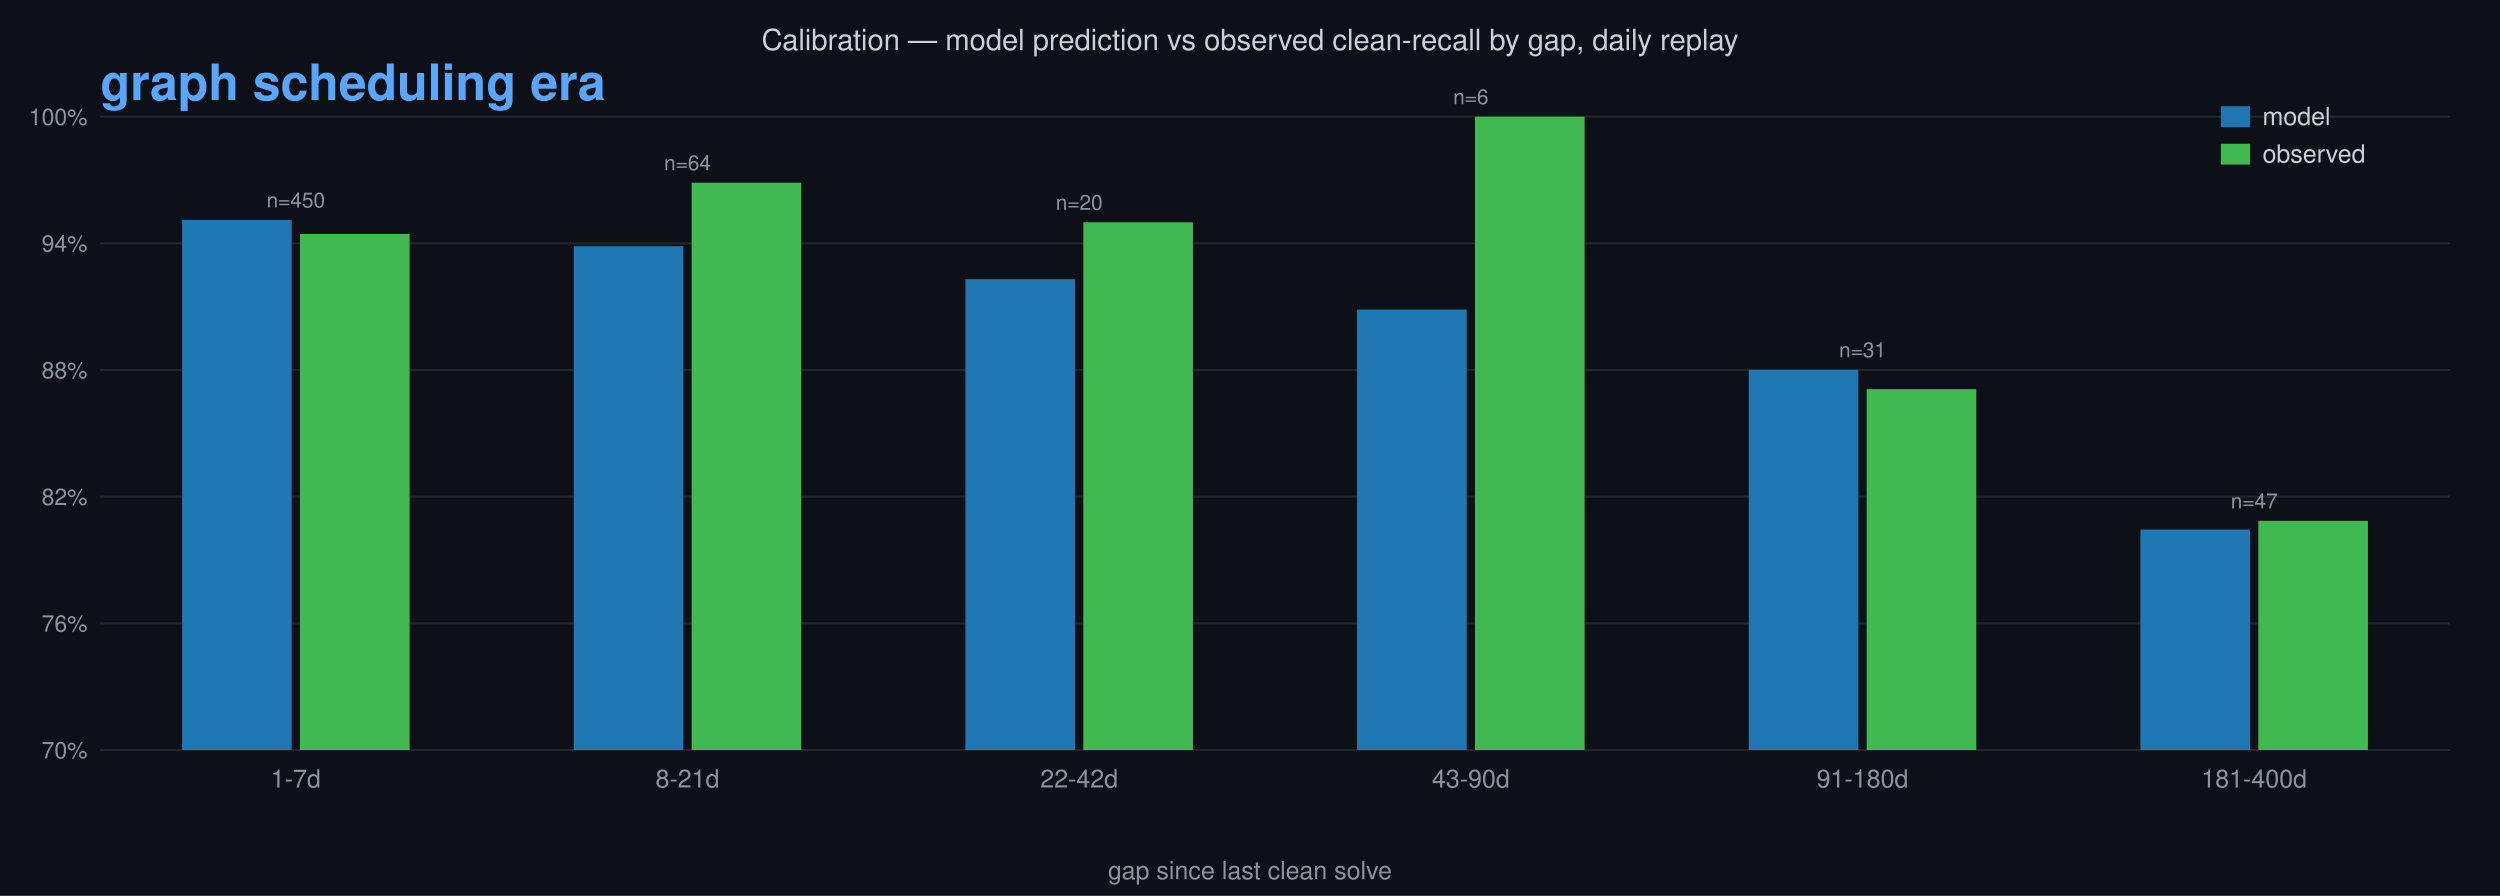
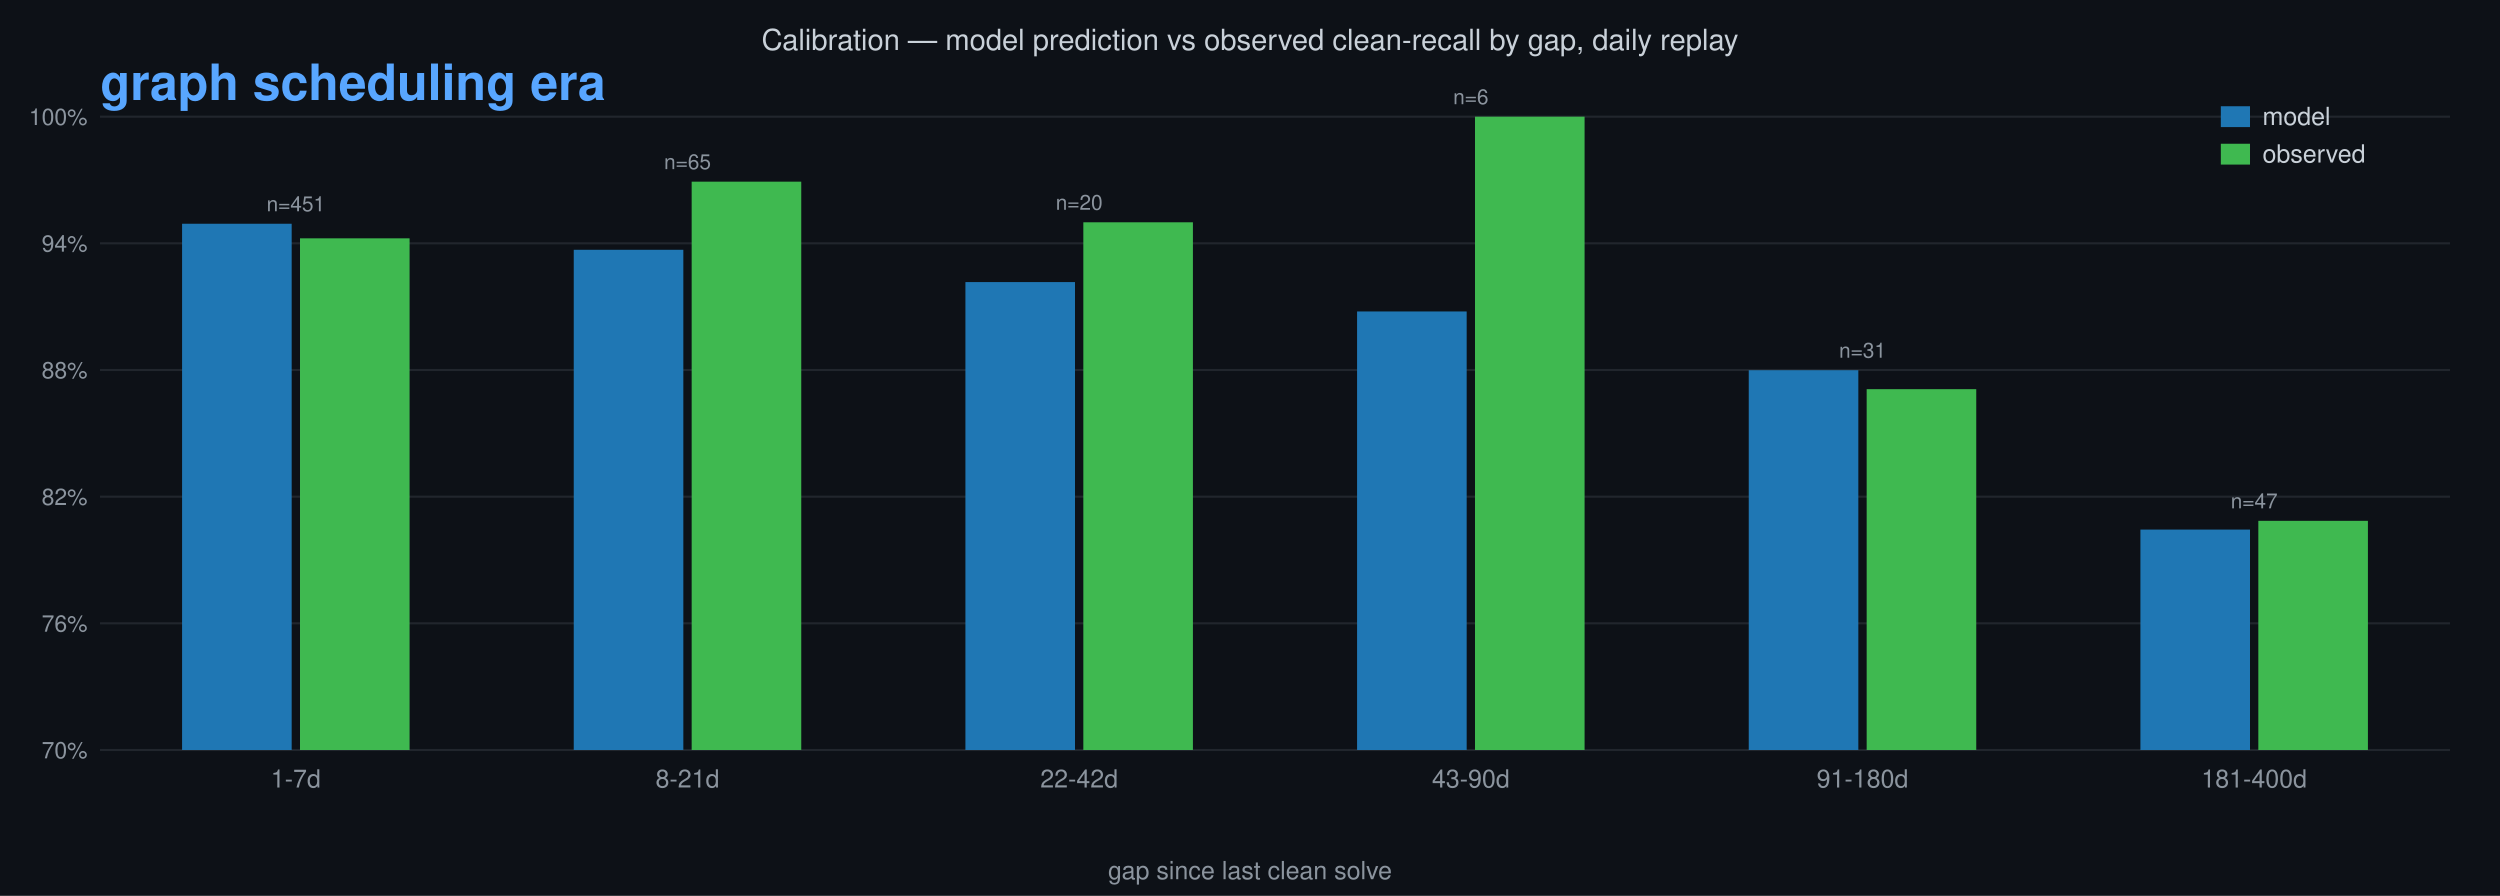
<svg xmlns="http://www.w3.org/2000/svg" viewBox="0 0 1200 430" font-family="Helvetica,sans-serif">
  <rect width="1200" height="430" fill="#0d1117" />
  <text x="600" y="24" text-anchor="middle" font-size="14" fill="#c9d1d9">Calibration — model prediction vs observed clean-recall by gap, daily replay</text>
  <text x="48" y="48" text-anchor="start" font-size="24" font-weight="bold" fill="#8b949e" opacity="0">pre graph scheduling era<animate attributeName="opacity" calcMode="discrete" values="1;0" keyTimes="0;0.796" dur="10.0s" repeatCount="indefinite" />
  </text>
  <text x="48" y="48" text-anchor="start" font-size="24" font-weight="bold" fill="#58a6ff" opacity="1">graph scheduling era<animate attributeName="opacity" calcMode="discrete" values="0;1" keyTimes="0;0.796" dur="10.0s" repeatCount="indefinite" />
  </text>
  <line x1="48" y1="360.0" x2="1176" y2="360.0" stroke="#21262d" stroke-width="1" />
  <text x="42" y="364.0" text-anchor="end" font-size="11" fill="#8b949e">70%</text>
  <line x1="48" y1="299.2" x2="1176" y2="299.2" stroke="#21262d" stroke-width="1" />
  <text x="42" y="303.2" text-anchor="end" font-size="11" fill="#8b949e">76%</text>
  <line x1="48" y1="238.4" x2="1176" y2="238.4" stroke="#21262d" stroke-width="1" />
  <text x="42" y="242.4" text-anchor="end" font-size="11" fill="#8b949e">82%</text>
  <line x1="48" y1="177.6" x2="1176" y2="177.6" stroke="#21262d" stroke-width="1" />
  <text x="42" y="181.6" text-anchor="end" font-size="11" fill="#8b949e">88%</text>
  <line x1="48" y1="116.8" x2="1176" y2="116.8" stroke="#21262d" stroke-width="1" />
  <text x="42" y="120.8" text-anchor="end" font-size="11" fill="#8b949e">94%</text>
  <line x1="48" y1="56.0" x2="1176" y2="56.0" stroke="#21262d" stroke-width="1" />
  <text x="42" y="60.0" text-anchor="end" font-size="11" fill="#8b949e">100%</text>
-   <rect x="87.4" y="105.6" width="52.6" height="254.4" fill="#1f77b4">
-     <animate attributeName="y" calcMode="discrete" values="360.0;104.6;105.4;105.0;105.3;105.5;105.7;105.8;106.5;106.3;106.4;106.6;106.5;106.3;106.2;106.1;106.0;105.9;106.0;105.9;106.0;105.9;105.8;105.7;105.6;105.7;105.6;105.5;105.6;105.5;105.6" keyTimes="0;0.005;0.009;0.023;0.035;0.039;0.048;0.049;0.065;0.072;0.076;0.085;0.089;0.139;0.158;0.19;0.203;0.282;0.322;0.327;0.362;0.378;0.484;0.542;0.599;0.616;0.626;0.818;0.845;0.862;0.881" dur="10.0s" repeatCount="indefinite" />
-     <animate attributeName="height" calcMode="discrete" values="0.0;255.4;254.6;255.0;254.7;254.5;254.3;254.2;253.5;253.7;253.6;253.4;253.5;253.7;253.8;253.9;254.0;254.1;254.0;254.1;254.0;254.1;254.2;254.3;254.4;254.3;254.4;254.5;254.4;254.5;254.4" keyTimes="0;0.005;0.009;0.023;0.035;0.039;0.048;0.049;0.065;0.072;0.076;0.085;0.089;0.139;0.158;0.19;0.203;0.282;0.322;0.327;0.362;0.378;0.484;0.542;0.599;0.616;0.626;0.818;0.845;0.862;0.881" dur="10.0s" repeatCount="indefinite" />
+   <rect x="87.4" y="107.4" width="52.6" height="252.6" fill="#1f77b4">
+     <animate attributeName="y" calcMode="discrete" values="360.0;106.4;107.2;106.8;107.1;107.3;107.4;107.6;108.3;108.1;108.2;108.3;108.2;108.1;108.0;107.9;107.8;107.7;107.6;107.7;107.6;107.5;107.4;107.3;107.4" keyTimes="0;0.005;0.009;0.023;0.035;0.039;0.048;0.049;0.065;0.072;0.076;0.085;0.121;0.139;0.158;0.19;0.203;0.282;0.445;0.455;0.47;0.528;0.591;0.721;0.917" dur="10.0s" repeatCount="indefinite" />
+     <animate attributeName="height" calcMode="discrete" values="0.0;253.6;252.8;253.2;252.9;252.7;252.6;252.4;251.7;251.9;251.8;251.7;251.8;251.9;252.0;252.1;252.2;252.3;252.4;252.3;252.4;252.5;252.6;252.7;252.6" keyTimes="0;0.005;0.009;0.023;0.035;0.039;0.048;0.049;0.065;0.072;0.076;0.085;0.121;0.139;0.158;0.19;0.203;0.282;0.445;0.455;0.47;0.528;0.591;0.721;0.917" dur="10.0s" repeatCount="indefinite" />
  </rect>
-   <rect x="144.0" y="112.3" width="52.6" height="247.7" fill="#3fb950">
-     <animate attributeName="y" calcMode="discrete" values="360.0;56.0;69.9;80.1;77.1;76.1;75.1;73.8;72.1;71.0;70.2;69.9;83.2;82.2;81.2;86.0;84.5;83.5;83.0;82.3;81.5;80.0;79.2;87.0;85.7;84.1;83.2;82.7;81.8;81.4;80.5;83.0;82.7;82.2;81.7;84.0;83.6;83.0;82.1;81.9;81.3;83.5;83.0;82.5;82.3;82.2;82.1;82.0;81.9;81.7;81.6;81.5;81.3;81.1;85.8;85.6;85.4;85.2;89.7;91.8;98.2;104.4;106.2;110.4;112.3" keyTimes="0;0.005;0.121;0.139;0.158;0.182;0.19;0.203;0.22;0.268;0.282;0.298;0.312;0.322;0.327;0.346;0.362;0.378;0.385;0.395;0.405;0.415;0.425;0.433;0.445;0.455;0.47;0.484;0.493;0.504;0.515;0.528;0.542;0.549;0.559;0.572;0.591;0.599;0.616;0.626;0.635;0.641;0.654;0.661;0.669;0.72;0.721;0.723;0.747;0.779;0.813;0.818;0.831;0.838;0.845;0.853;0.862;0.866;0.881;0.888;0.894;0.901;0.907;0.911;0.917" dur="10.0s" repeatCount="indefinite" />
-     <animate attributeName="height" calcMode="discrete" values="0.0;304.0;290.1;279.9;282.9;283.9;284.9;286.2;287.9;289.0;289.8;290.1;276.8;277.8;278.8;274.0;275.5;276.5;277.0;277.7;278.5;280.0;280.8;273.0;274.3;275.9;276.8;277.3;278.2;278.6;279.5;277.0;277.3;277.8;278.3;276.0;276.4;277.0;277.9;278.1;278.7;276.5;277.0;277.5;277.7;277.8;277.9;278.0;278.1;278.3;278.4;278.5;278.7;278.9;274.2;274.4;274.6;274.8;270.3;268.2;261.8;255.6;253.8;249.6;247.7" keyTimes="0;0.005;0.121;0.139;0.158;0.182;0.19;0.203;0.22;0.268;0.282;0.298;0.312;0.322;0.327;0.346;0.362;0.378;0.385;0.395;0.405;0.415;0.425;0.433;0.445;0.455;0.47;0.484;0.493;0.504;0.515;0.528;0.542;0.549;0.559;0.572;0.591;0.599;0.616;0.626;0.635;0.641;0.654;0.661;0.669;0.72;0.721;0.723;0.747;0.779;0.813;0.818;0.831;0.838;0.845;0.853;0.862;0.866;0.881;0.888;0.894;0.901;0.907;0.911;0.917" dur="10.0s" repeatCount="indefinite" />
+   <rect x="144.0" y="114.4" width="52.6" height="245.6" fill="#3fb950">
+     <animate attributeName="y" calcMode="discrete" values="360.0;56.0;69.9;80.1;77.1;76.1;75.1;73.8;72.1;71.0;70.2;69.9;83.2;82.2;81.2;86.0;84.5;83.5;83.0;82.3;81.5;80.0;79.2;87.0;85.7;84.1;83.2;82.7;81.8;81.4;80.5;83.0;82.7;82.2;81.7;84.0;83.6;83.0;82.1;81.9;81.3;83.5;83.0;82.5;82.3;82.2;82.1;82.0;81.9;81.7;81.6;81.5;81.3;81.1;85.8;85.6;85.4;85.2;89.7;91.8;98.2;104.4;106.2;110.4;114.4" keyTimes="0;0.005;0.121;0.139;0.158;0.182;0.19;0.203;0.22;0.268;0.282;0.298;0.312;0.322;0.327;0.346;0.362;0.378;0.385;0.395;0.405;0.415;0.425;0.433;0.445;0.455;0.47;0.484;0.493;0.504;0.515;0.528;0.542;0.549;0.559;0.572;0.591;0.599;0.616;0.626;0.635;0.641;0.654;0.661;0.669;0.72;0.721;0.723;0.747;0.779;0.813;0.818;0.831;0.838;0.845;0.853;0.862;0.866;0.881;0.888;0.894;0.901;0.907;0.911;0.917" dur="10.0s" repeatCount="indefinite" />
+     <animate attributeName="height" calcMode="discrete" values="0.0;304.0;290.1;279.9;282.9;283.9;284.9;286.2;287.9;289.0;289.8;290.1;276.8;277.8;278.8;274.0;275.5;276.5;277.0;277.7;278.5;280.0;280.8;273.0;274.3;275.9;276.8;277.3;278.2;278.6;279.5;277.0;277.3;277.8;278.3;276.0;276.4;277.0;277.9;278.1;278.7;276.5;277.0;277.5;277.7;277.8;277.9;278.0;278.1;278.3;278.4;278.5;278.7;278.9;274.2;274.4;274.6;274.8;270.3;268.2;261.8;255.6;253.8;249.6;245.6" keyTimes="0;0.005;0.121;0.139;0.158;0.182;0.19;0.203;0.22;0.268;0.282;0.298;0.312;0.322;0.327;0.346;0.362;0.378;0.385;0.395;0.405;0.415;0.425;0.433;0.445;0.455;0.47;0.484;0.493;0.504;0.515;0.528;0.542;0.549;0.559;0.572;0.591;0.599;0.616;0.626;0.635;0.641;0.654;0.661;0.669;0.72;0.721;0.723;0.747;0.779;0.813;0.818;0.831;0.838;0.845;0.853;0.862;0.866;0.881;0.888;0.894;0.901;0.907;0.911;0.917" dur="10.0s" repeatCount="indefinite" />
  </rect>
  <text x="142.0" y="378" text-anchor="middle" font-size="12" fill="#8b949e">1-7d</text>
-   <text x="142.0" y="99.6" text-anchor="middle" font-size="10" fill="#8b949e" opacity="1">n=450<animate attributeName="opacity" calcMode="discrete" values="0;1" keyTimes="0;0.917" dur="10.0s" repeatCount="indefinite" />
+   <text x="142.0" y="101.4" text-anchor="middle" font-size="10" fill="#8b949e" opacity="1">n=451<animate attributeName="opacity" calcMode="discrete" values="0;1" keyTimes="0;0.917" dur="10.0s" repeatCount="indefinite" />
  </text>
-   <rect x="275.4" y="118.2" width="52.6" height="241.8" fill="#1f77b4">
-     <animate attributeName="y" calcMode="discrete" values="360.0;115.2;117.3;116.4;117.6;118.4;120.0;119.4;119.9;121.1;121.7;122.6;121.2;121.5;121.8;121.3;120.8;120.2;120.0;119.8;120.1;120.4;120.2;120.1;120.2;120.1;120.0;119.8;119.3;119.1;119.0;118.6;118.4;118.2" keyTimes="0;0.059;0.072;0.076;0.089;0.109;0.121;0.139;0.182;0.19;0.203;0.268;0.282;0.312;0.327;0.346;0.362;0.385;0.395;0.405;0.425;0.433;0.445;0.455;0.47;0.528;0.549;0.559;0.599;0.641;0.661;0.674;0.866;0.911" dur="10.0s" repeatCount="indefinite" />
-     <animate attributeName="height" calcMode="discrete" values="0.0;244.8;242.7;243.6;242.4;241.6;240.0;240.6;240.1;238.9;238.3;237.4;238.8;238.5;238.2;238.7;239.2;239.8;240.0;240.2;239.9;239.6;239.8;239.9;239.8;239.9;240.0;240.2;240.7;240.9;241.0;241.4;241.6;241.8" keyTimes="0;0.059;0.072;0.076;0.089;0.109;0.121;0.139;0.182;0.19;0.203;0.268;0.282;0.312;0.327;0.346;0.362;0.385;0.395;0.405;0.425;0.433;0.445;0.455;0.47;0.528;0.549;0.559;0.599;0.641;0.661;0.674;0.866;0.911" dur="10.0s" repeatCount="indefinite" />
+   <rect x="275.4" y="119.9" width="52.6" height="240.1" fill="#1f77b4">
+     <animate attributeName="y" calcMode="discrete" values="360.0;116.9;119.0;118.0;119.3;120.0;121.6;121.1;121.5;122.7;123.3;124.2;122.8;123.1;123.4;122.9;122.4;121.8;121.6;121.4;121.7;122.0;121.8;121.7;121.8;121.7;121.6;121.4;120.9;120.7;120.6;120.2;120.0;119.8;119.9" keyTimes="0;0.059;0.072;0.076;0.089;0.109;0.121;0.139;0.182;0.19;0.203;0.268;0.282;0.312;0.327;0.346;0.362;0.385;0.395;0.405;0.425;0.433;0.445;0.455;0.47;0.528;0.549;0.559;0.599;0.641;0.661;0.674;0.866;0.911;0.917" dur="10.0s" repeatCount="indefinite" />
+     <animate attributeName="height" calcMode="discrete" values="0.0;243.1;241.0;242.0;240.7;240.0;238.4;238.9;238.5;237.3;236.7;235.8;237.2;236.9;236.6;237.1;237.6;238.2;238.4;238.6;238.3;238.0;238.2;238.3;238.2;238.3;238.4;238.6;239.1;239.3;239.4;239.8;240.0;240.2;240.1" keyTimes="0;0.059;0.072;0.076;0.089;0.109;0.121;0.139;0.182;0.19;0.203;0.268;0.282;0.312;0.327;0.346;0.362;0.385;0.395;0.405;0.425;0.433;0.445;0.455;0.47;0.528;0.549;0.559;0.599;0.641;0.661;0.674;0.866;0.911;0.917" dur="10.0s" repeatCount="indefinite" />
  </rect>
-   <rect x="332.0" y="87.7" width="52.6" height="272.3" fill="#3fb950">
-     <animate attributeName="y" calcMode="discrete" values="360.0;56.0;102.1;98.2;92.2;89.8;88.7;87.7;85.0;81.3;80.7;79.6;100.1;98.2;97.4;96.5;95.7;95.0;92.2;90.9;90.4;89.2;88.7;87.7" keyTimes="0;0.059;0.327;0.346;0.362;0.385;0.395;0.405;0.415;0.425;0.433;0.445;0.455;0.47;0.484;0.528;0.549;0.559;0.599;0.641;0.661;0.674;0.866;0.911" dur="10.0s" repeatCount="indefinite" />
-     <animate attributeName="height" calcMode="discrete" values="0.0;304.0;257.9;261.8;267.8;270.2;271.3;272.3;275.0;278.7;279.3;280.4;259.9;261.8;262.6;263.5;264.3;265.0;267.8;269.1;269.6;270.8;271.3;272.3" keyTimes="0;0.059;0.327;0.346;0.362;0.385;0.395;0.405;0.415;0.425;0.433;0.445;0.455;0.47;0.484;0.528;0.549;0.559;0.599;0.641;0.661;0.674;0.866;0.911" dur="10.0s" repeatCount="indefinite" />
+   <rect x="332.0" y="87.2" width="52.6" height="272.8" fill="#3fb950">
+     <animate attributeName="y" calcMode="discrete" values="360.0;56.0;102.1;98.2;92.2;89.8;88.7;87.7;85.0;81.3;80.7;79.6;100.1;98.2;97.4;96.5;95.7;95.0;92.2;90.9;90.4;89.2;88.7;87.7;87.2" keyTimes="0;0.059;0.327;0.346;0.362;0.385;0.395;0.405;0.415;0.425;0.433;0.445;0.455;0.47;0.484;0.528;0.549;0.559;0.599;0.641;0.661;0.674;0.866;0.911;0.917" dur="10.0s" repeatCount="indefinite" />
+     <animate attributeName="height" calcMode="discrete" values="0.0;304.0;257.9;261.8;267.8;270.2;271.3;272.3;275.0;278.7;279.3;280.4;259.9;261.8;262.6;263.5;264.3;265.0;267.8;269.1;269.6;270.8;271.3;272.3;272.8" keyTimes="0;0.059;0.327;0.346;0.362;0.385;0.395;0.405;0.415;0.425;0.433;0.445;0.455;0.47;0.484;0.528;0.549;0.559;0.599;0.641;0.661;0.674;0.866;0.911;0.917" dur="10.0s" repeatCount="indefinite" />
  </rect>
  <text x="330.0" y="378" text-anchor="middle" font-size="12" fill="#8b949e">8-21d</text>
-   <text x="330.0" y="81.7" text-anchor="middle" font-size="10" fill="#8b949e" opacity="1">n=64<animate attributeName="opacity" calcMode="discrete" values="0;1" keyTimes="0;0.917" dur="10.0s" repeatCount="indefinite" />
+   <text x="330.0" y="81.2" text-anchor="middle" font-size="10" fill="#8b949e" opacity="1">n=65<animate attributeName="opacity" calcMode="discrete" values="0;1" keyTimes="0;0.917" dur="10.0s" repeatCount="indefinite" />
  </text>
-   <rect x="463.4" y="134.0" width="52.6" height="226.0" fill="#1f77b4">
-     <animate attributeName="y" calcMode="discrete" values="360.0;139.4;136.5;138.6;142.4;143.7;140.1;138.0;134.7;130.5;130.4;132.9;134.0" keyTimes="0;0.346;0.385;0.515;0.572;0.591;0.677;0.738;0.742;0.796;0.811;0.845;0.853" dur="10.0s" repeatCount="indefinite" />
-     <animate attributeName="height" calcMode="discrete" values="0.0;220.6;223.5;221.4;217.6;216.3;219.9;222.0;225.3;229.5;229.6;227.1;226.0" keyTimes="0;0.346;0.385;0.515;0.572;0.591;0.677;0.738;0.742;0.796;0.811;0.845;0.853" dur="10.0s" repeatCount="indefinite" />
+   <rect x="463.4" y="135.4" width="52.6" height="224.6" fill="#1f77b4">
+     <animate attributeName="y" calcMode="discrete" values="360.0;140.8;137.9;140.0;143.8;145.1;141.5;139.4;136.0;131.8;131.6;134.3;135.4" keyTimes="0;0.346;0.385;0.515;0.572;0.591;0.677;0.738;0.742;0.796;0.811;0.845;0.853" dur="10.0s" repeatCount="indefinite" />
+     <animate attributeName="height" calcMode="discrete" values="0.0;219.2;222.1;220.0;216.2;214.9;218.5;220.6;224.0;228.2;228.4;225.7;224.6" keyTimes="0;0.346;0.385;0.515;0.572;0.591;0.677;0.738;0.742;0.796;0.811;0.845;0.853" dur="10.0s" repeatCount="indefinite" />
  </rect>
  <rect x="520.0" y="106.7" width="52.6" height="253.3" fill="#3fb950">
    <animate attributeName="y" calcMode="discrete" values="360.0;56.0;224.9;200.8;182.7;168.6;140.4;119.3;115.6;112.3;106.7" keyTimes="0;0.346;0.572;0.591;0.677;0.738;0.742;0.796;0.811;0.845;0.853" dur="10.0s" repeatCount="indefinite" />
    <animate attributeName="height" calcMode="discrete" values="0.0;304.0;135.1;159.2;177.3;191.4;219.6;240.7;244.4;247.7;253.3" keyTimes="0;0.346;0.572;0.591;0.677;0.738;0.742;0.796;0.811;0.845;0.853" dur="10.0s" repeatCount="indefinite" />
  </rect>
  <text x="518.0" y="378" text-anchor="middle" font-size="12" fill="#8b949e">22-42d</text>
  <text x="518.0" y="100.7" text-anchor="middle" font-size="10" fill="#8b949e" opacity="1">n=20<animate attributeName="opacity" calcMode="discrete" values="0;1" keyTimes="0;0.917" dur="10.0s" repeatCount="indefinite" />
  </text>
-   <rect x="651.4" y="148.6" width="52.6" height="211.4" fill="#1f77b4">
-     <animate attributeName="y" calcMode="discrete" values="360.0;157.5;156.4;157.9;148.6" keyTimes="0;0.572;0.591;0.661;0.77" dur="10.0s" repeatCount="indefinite" />
-     <animate attributeName="height" calcMode="discrete" values="0.0;202.5;203.6;202.1;211.4" keyTimes="0;0.572;0.591;0.661;0.77" dur="10.0s" repeatCount="indefinite" />
+   <rect x="651.4" y="149.5" width="52.6" height="210.5" fill="#1f77b4">
+     <animate attributeName="y" calcMode="discrete" values="360.0;158.7;157.6;159.1;149.5" keyTimes="0;0.572;0.591;0.661;0.77" dur="10.0s" repeatCount="indefinite" />
+     <animate attributeName="height" calcMode="discrete" values="0.0;201.3;202.4;200.9;210.5" keyTimes="0;0.572;0.591;0.661;0.77" dur="10.0s" repeatCount="indefinite" />
  </rect>
  <rect x="708.0" y="56.0" width="52.6" height="304.0" fill="#3fb950">
    <animate attributeName="y" calcMode="discrete" values="360.0;56.0" keyTimes="0;0.572" dur="10.0s" repeatCount="indefinite" />
    <animate attributeName="height" calcMode="discrete" values="0.0;304.0" keyTimes="0;0.572" dur="10.0s" repeatCount="indefinite" />
  </rect>
  <text x="706.0" y="378" text-anchor="middle" font-size="12" fill="#8b949e">43-90d</text>
  <text x="706.0" y="50.0" text-anchor="middle" font-size="10" fill="#8b949e" opacity="1">n=6<animate attributeName="opacity" calcMode="discrete" values="0;1" keyTimes="0;0.917" dur="10.0s" repeatCount="indefinite" />
  </text>
-   <rect x="839.4" y="177.5" width="52.6" height="182.5" fill="#1f77b4">
-     <animate attributeName="y" calcMode="discrete" values="360.0;152.3;167.0;169.1;174.1;180.2;181.2;184.7;180.2;176.7;176.3;175.3;172.8;173.5;173.7;174.2;174.8;177.7;178.7;177.5" keyTimes="0;0.71;0.714;0.72;0.721;0.723;0.728;0.736;0.739;0.77;0.779;0.796;0.813;0.818;0.831;0.845;0.862;0.866;0.881;0.907" dur="10.0s" repeatCount="indefinite" />
-     <animate attributeName="height" calcMode="discrete" values="0.0;207.7;193.0;190.9;185.9;179.8;178.8;175.3;179.8;183.3;183.7;184.7;187.2;186.5;186.3;185.8;185.2;182.3;181.3;182.5" keyTimes="0;0.71;0.714;0.72;0.721;0.723;0.728;0.736;0.739;0.77;0.779;0.796;0.813;0.818;0.831;0.845;0.862;0.866;0.881;0.907" dur="10.0s" repeatCount="indefinite" />
+   <rect x="839.4" y="177.7" width="52.6" height="182.3" fill="#1f77b4">
+     <animate attributeName="y" calcMode="discrete" values="360.0;152.3;167.1;169.2;174.3;180.3;181.4;184.9;180.4;177.0;176.5;175.5;173.1;173.7;173.9;174.4;175.1;177.9;179.0;177.7" keyTimes="0;0.71;0.714;0.72;0.721;0.723;0.728;0.736;0.739;0.77;0.779;0.796;0.813;0.818;0.831;0.845;0.862;0.866;0.881;0.907" dur="10.0s" repeatCount="indefinite" />
+     <animate attributeName="height" calcMode="discrete" values="0.0;207.7;192.9;190.8;185.7;179.7;178.6;175.1;179.6;183.0;183.5;184.5;186.9;186.3;186.1;185.6;184.9;182.1;181.0;182.3" keyTimes="0;0.71;0.714;0.72;0.721;0.723;0.728;0.736;0.739;0.77;0.779;0.796;0.813;0.818;0.831;0.845;0.862;0.866;0.881;0.907" dur="10.0s" repeatCount="indefinite" />
  </rect>
  <rect x="896.0" y="186.8" width="52.6" height="173.2" fill="#3fb950">
    <animate attributeName="y" calcMode="discrete" values="360.0;56.0;128.4;119.3;162.7;157.3;152.5;148.1;144.1;140.4;172.9;168.6;160.8;191.1;186.8" keyTimes="0;0.71;0.736;0.739;0.77;0.779;0.796;0.813;0.818;0.831;0.845;0.862;0.866;0.881;0.907" dur="10.0s" repeatCount="indefinite" />
    <animate attributeName="height" calcMode="discrete" values="0.0;304.0;231.6;240.7;197.3;202.7;207.5;211.9;215.9;219.6;187.1;191.4;199.2;168.9;173.2" keyTimes="0;0.71;0.736;0.739;0.77;0.779;0.796;0.813;0.818;0.831;0.845;0.862;0.866;0.881;0.907" dur="10.0s" repeatCount="indefinite" />
  </rect>
  <text x="894.0" y="378" text-anchor="middle" font-size="12" fill="#8b949e">91-180d</text>
-   <text x="894.0" y="171.5" text-anchor="middle" font-size="10" fill="#8b949e" opacity="1">n=31<animate attributeName="opacity" calcMode="discrete" values="0;1" keyTimes="0;0.917" dur="10.0s" repeatCount="indefinite" />
+   <text x="894.0" y="171.7" text-anchor="middle" font-size="10" fill="#8b949e" opacity="1">n=31<animate attributeName="opacity" calcMode="discrete" values="0;1" keyTimes="0;0.917" dur="10.0s" repeatCount="indefinite" />
  </text>
  <rect x="1027.4" y="254.2" width="52.6" height="105.8" fill="#1f77b4">
-     <animate attributeName="y" calcMode="discrete" values="360.0;240.3;244.2;237.6;251.5;241.6;243.8;247.6;251.8;252.7;254.4;255.1;255.5;254.9;254.2" keyTimes="0;0.738;0.739;0.77;0.779;0.796;0.811;0.813;0.818;0.831;0.838;0.845;0.853;0.862;0.866" dur="10.0s" repeatCount="indefinite" />
-     <animate attributeName="height" calcMode="discrete" values="0.0;119.7;115.8;122.4;108.5;118.4;116.2;112.4;108.2;107.3;105.6;104.9;104.5;105.1;105.8" keyTimes="0;0.738;0.739;0.77;0.779;0.796;0.811;0.813;0.818;0.831;0.838;0.845;0.853;0.862;0.866" dur="10.0s" repeatCount="indefinite" />
+     <animate attributeName="y" calcMode="discrete" values="360.0;240.7;244.5;237.7;251.6;241.5;243.8;247.6;251.8;252.6;254.4;255.1;255.5;254.8;254.2" keyTimes="0;0.738;0.739;0.77;0.779;0.796;0.811;0.813;0.818;0.831;0.838;0.845;0.853;0.862;0.866" dur="10.0s" repeatCount="indefinite" />
+     <animate attributeName="height" calcMode="discrete" values="0.0;119.3;115.5;122.3;108.4;118.5;116.2;112.4;108.2;107.4;105.6;104.9;104.5;105.2;105.8" keyTimes="0;0.738;0.739;0.77;0.779;0.796;0.811;0.813;0.818;0.831;0.838;0.845;0.853;0.862;0.866" dur="10.0s" repeatCount="indefinite" />
  </rect>
  <rect x="1084.0" y="250.0" width="52.6" height="110.0" fill="#3fb950">
    <animate attributeName="y" calcMode="discrete" values="360.0;56.0;258.7;234.8;224.9;258.7;211.9;195.8;214.3;229.7;253.7;263.3;250.0" keyTimes="0;0.738;0.779;0.796;0.811;0.813;0.818;0.831;0.838;0.845;0.853;0.862;0.866" dur="10.0s" repeatCount="indefinite" />
    <animate attributeName="height" calcMode="discrete" values="0.0;304.0;101.3;125.2;135.1;101.3;148.1;164.2;145.7;130.3;106.3;96.7;110.0" keyTimes="0;0.738;0.779;0.796;0.811;0.813;0.818;0.831;0.838;0.845;0.853;0.862;0.866" dur="10.0s" repeatCount="indefinite" />
  </rect>
  <text x="1082.0" y="378" text-anchor="middle" font-size="12" fill="#8b949e">181-400d</text>
  <text x="1082.0" y="244.0" text-anchor="middle" font-size="10" fill="#8b949e" opacity="1">n=47<animate attributeName="opacity" calcMode="discrete" values="0;1" keyTimes="0;0.917" dur="10.0s" repeatCount="indefinite" />
  </text>
  <rect x="1066" y="51" width="14" height="10" fill="#1f77b4" />
  <text x="1086" y="60" font-size="12" fill="#c9d1d9">model</text>
  <rect x="1066" y="69" width="14" height="10" fill="#3fb950" />
  <text x="1086" y="78" font-size="12" fill="#c9d1d9">observed</text>
  <text x="600" y="422" text-anchor="middle" font-size="12" fill="#8b949e">gap since last clean solve</text>
  <text x="1176" y="24" fill="#c9d1d9" font-size="14" text-anchor="end" opacity="0">sep '25<animate attributeName="opacity" calcMode="discrete" values="1;0" keyTimes="0;0.121" dur="10.0s" repeatCount="indefinite" />
  </text>
  <text x="1176" y="24" fill="#c9d1d9" font-size="14" text-anchor="end" opacity="0">oct '25<animate attributeName="opacity" calcMode="discrete" values="0;1;0" keyTimes="0;0.121;0.542" dur="10.0s" repeatCount="indefinite" />
  </text>
  <text x="1176" y="24" fill="#c9d1d9" font-size="14" text-anchor="end" opacity="0">nov '25<animate attributeName="opacity" calcMode="discrete" values="0;1;0" keyTimes="0;0.542;0.676" dur="10.0s" repeatCount="indefinite" />
  </text>
  <text x="1176" y="24" fill="#c9d1d9" font-size="14" text-anchor="end" opacity="0">dec '25<animate attributeName="opacity" calcMode="discrete" values="0;1;0" keyTimes="0;0.676;0.687" dur="10.0s" repeatCount="indefinite" />
  </text>
  <text x="1176" y="24" fill="#c9d1d9" font-size="14" text-anchor="end" opacity="0">jan '26<animate attributeName="opacity" calcMode="discrete" values="0;1;0" keyTimes="0;0.687;0.696" dur="10.0s" repeatCount="indefinite" />
  </text>
  <text x="1176" y="24" fill="#c9d1d9" font-size="14" text-anchor="end" opacity="0">feb '26<animate attributeName="opacity" calcMode="discrete" values="0;1;0" keyTimes="0;0.696;0.705" dur="10.0s" repeatCount="indefinite" />
  </text>
  <text x="1176" y="24" fill="#c9d1d9" font-size="14" text-anchor="end" opacity="0">mar '26<animate attributeName="opacity" calcMode="discrete" values="0;1;0" keyTimes="0;0.705;0.731" dur="10.0s" repeatCount="indefinite" />
  </text>
  <text x="1176" y="24" fill="#c9d1d9" font-size="14" text-anchor="end" opacity="0">apr '26<animate attributeName="opacity" calcMode="discrete" values="0;1;0" keyTimes="0;0.731;0.751" dur="10.0s" repeatCount="indefinite" />
  </text>
  <text x="1176" y="24" fill="#c9d1d9" font-size="14" text-anchor="end" opacity="0">may '26<animate attributeName="opacity" calcMode="discrete" values="0;1;0" keyTimes="0;0.751;0.76" dur="10.0s" repeatCount="indefinite" />
  </text>
  <text x="1176" y="24" fill="#c9d1d9" font-size="14" text-anchor="end" opacity="0">jun '26<animate attributeName="opacity" calcMode="discrete" values="0;1;0" keyTimes="0;0.76;0.769" dur="10.0s" repeatCount="indefinite" />
  </text>
  <text x="1176" y="24" fill="#c9d1d9" font-size="14" text-anchor="end" opacity="0">jul '26<animate attributeName="opacity" calcMode="discrete" values="0;1;0" keyTimes="0;0.769;0.794" dur="10.0s" repeatCount="indefinite" />
  </text>
  <text x="1176" y="24" fill="#c9d1d9" font-size="14" text-anchor="end" opacity="0">aug '26<animate attributeName="opacity" calcMode="discrete" values="0;1" keyTimes="0;0.794" dur="10.0s" repeatCount="indefinite" />
  </text>
  <rect width="1200" height="430" fill="#0d1117" opacity="0" pointer-events="none">
    <animate attributeName="opacity" calcMode="linear" values="0;0;1" keyTimes="0;0.92;1" dur="10.0s" repeatCount="indefinite" />
  </rect>
</svg>
